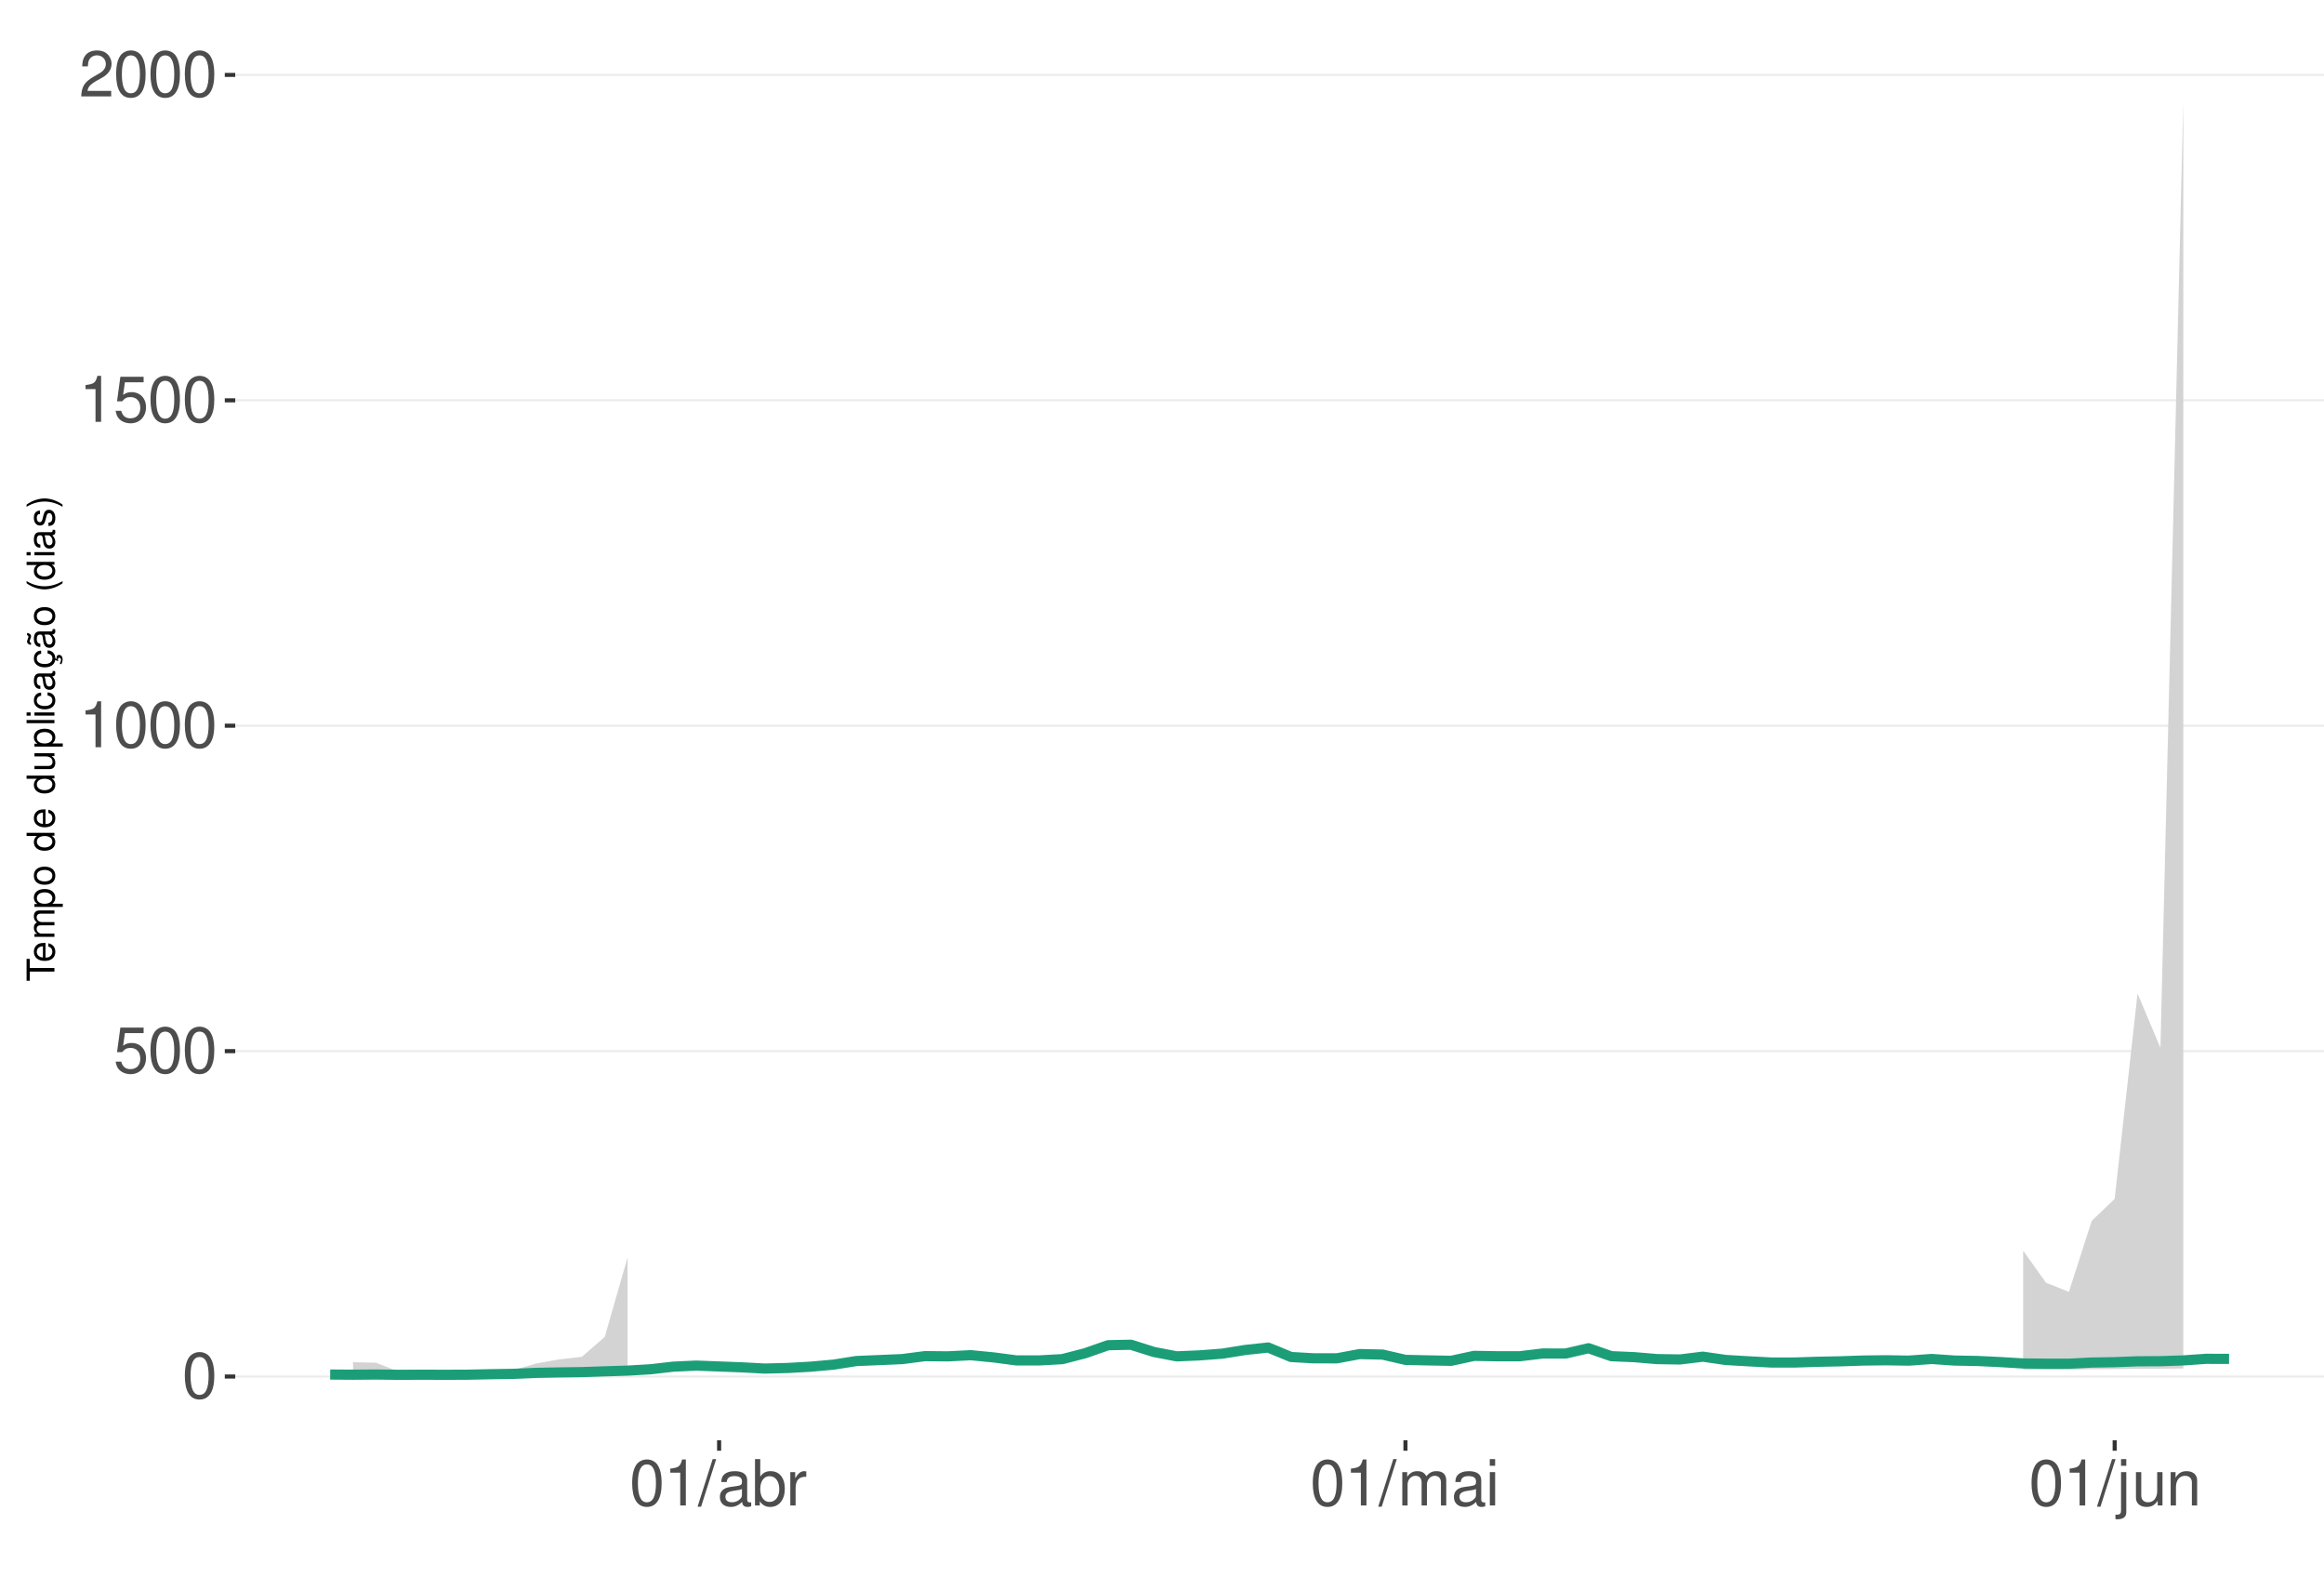
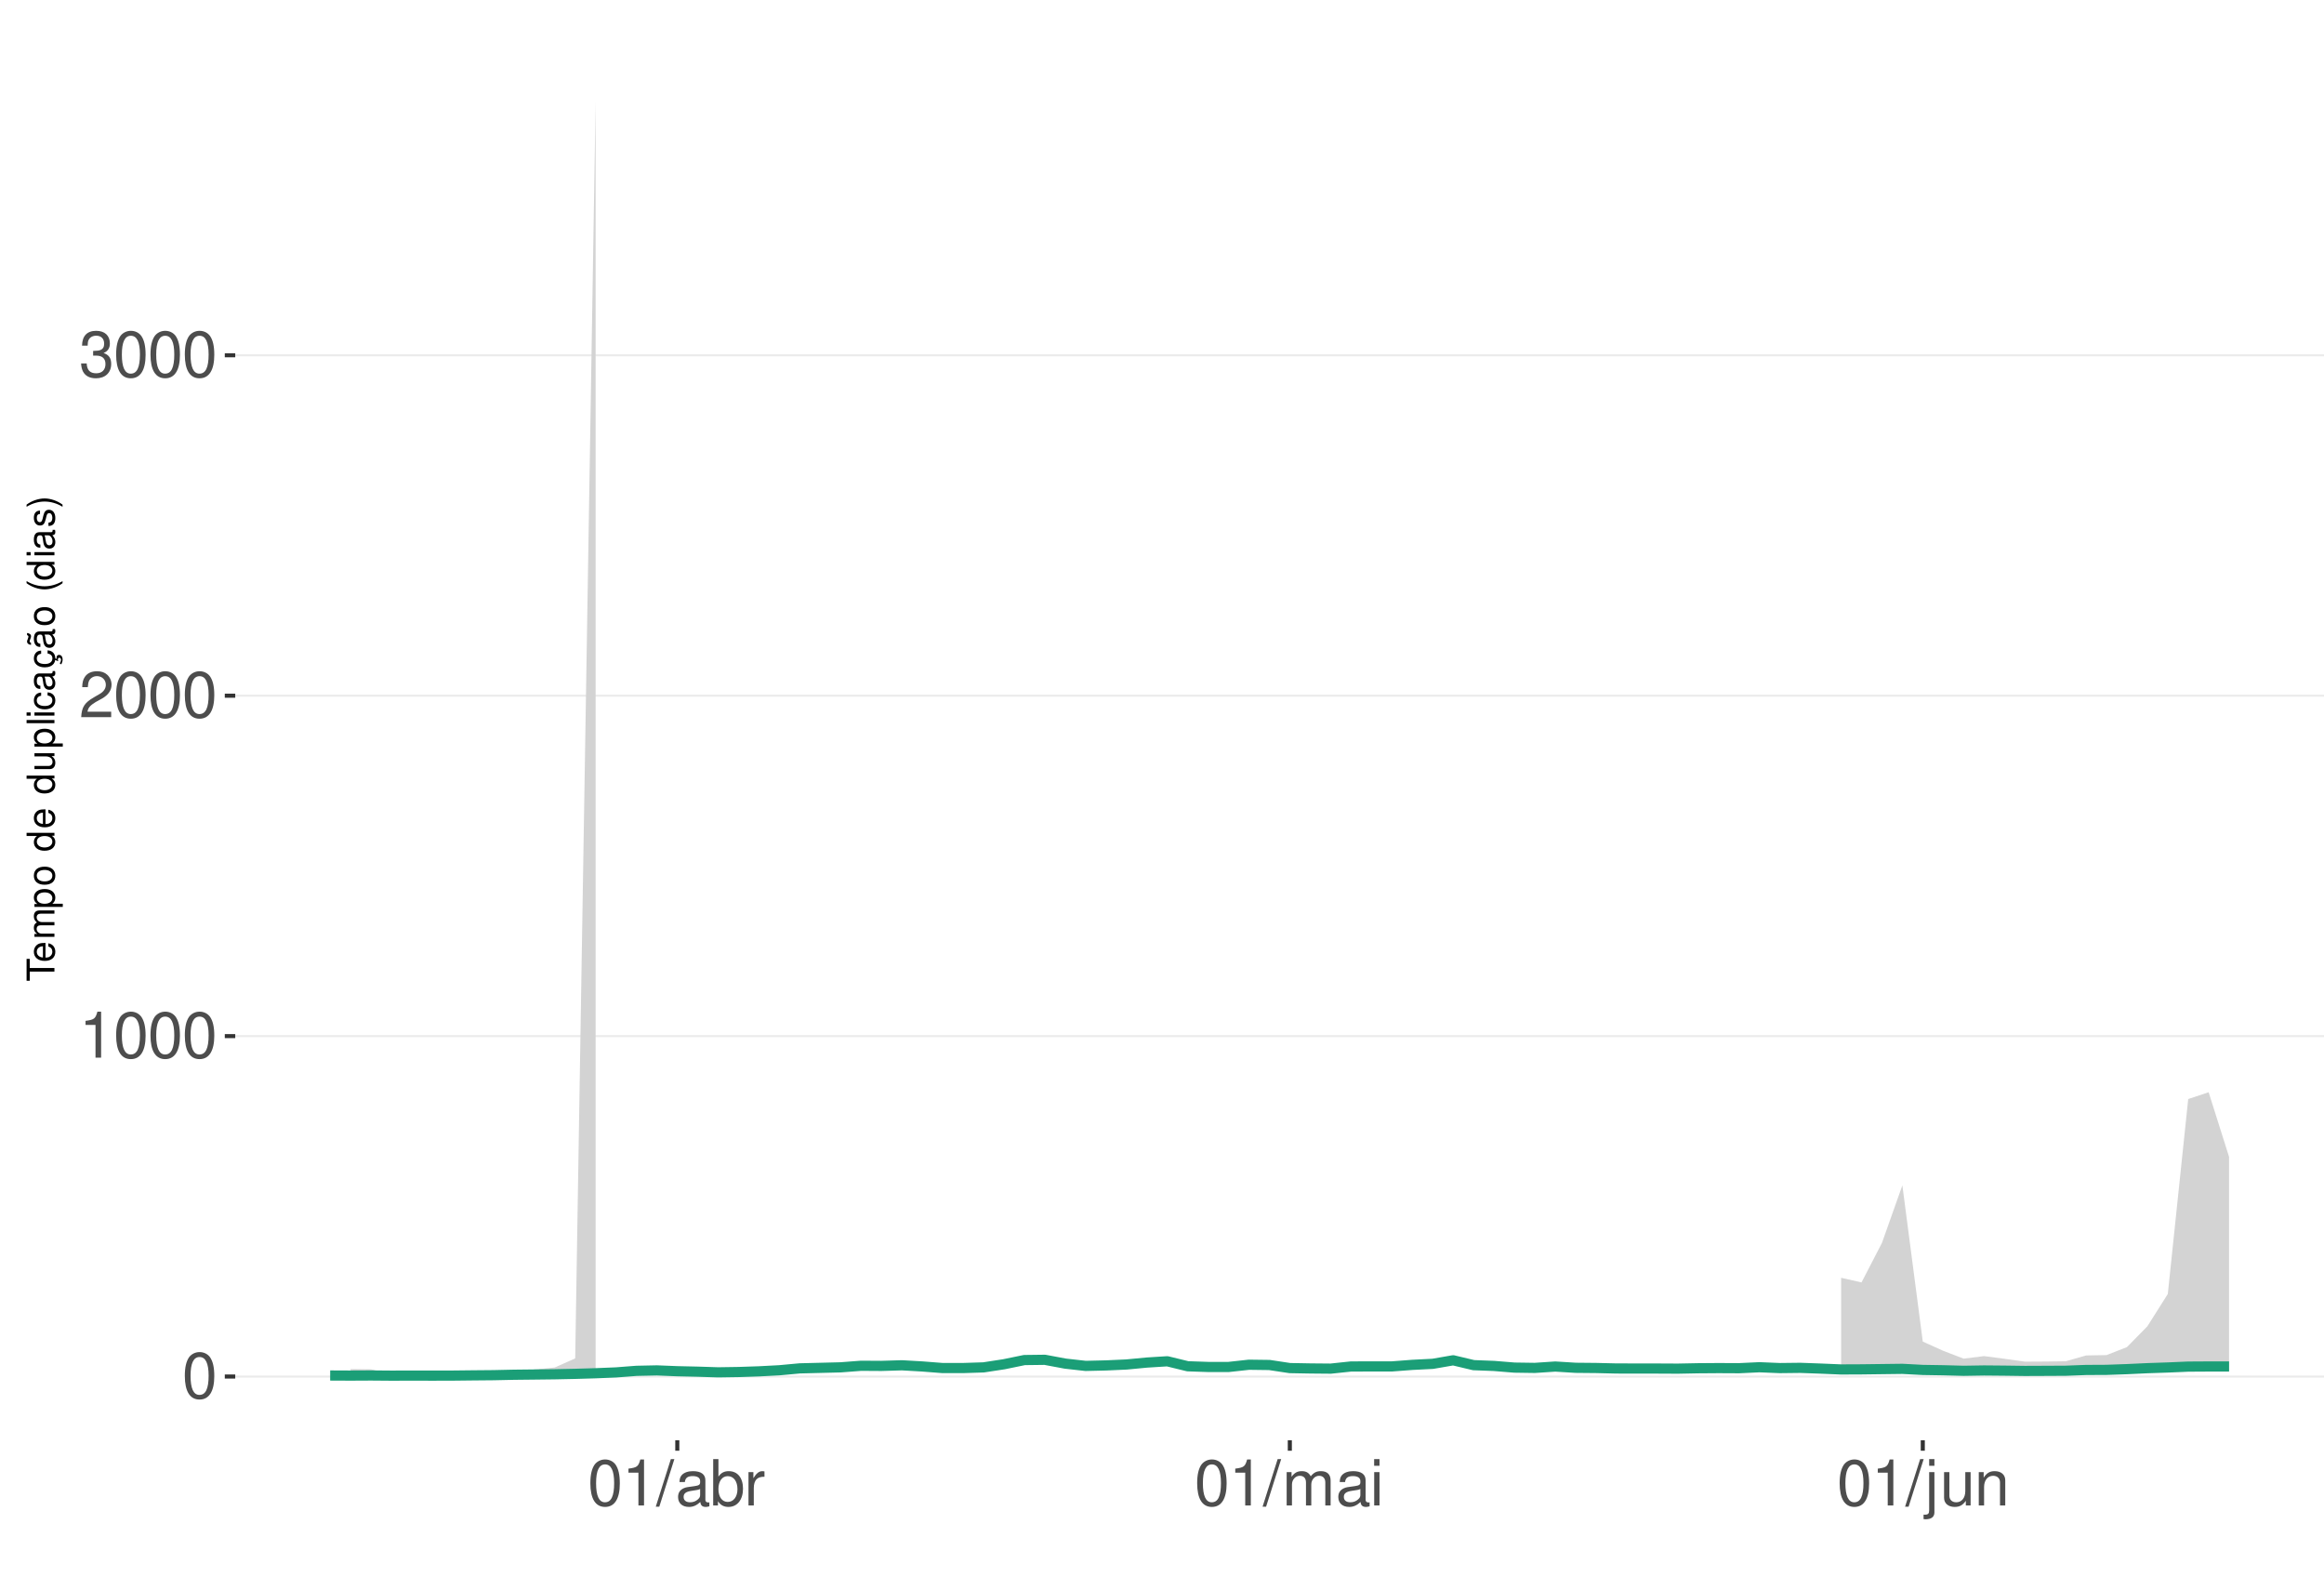
<svg xmlns="http://www.w3.org/2000/svg" xmlns:xlink="http://www.w3.org/1999/xlink" width="609pt" height="413pt" viewBox="0 0 609 413" version="1.1">
  <defs>
    <g>
      <symbol overflow="visible" id="glyph0-0">
        <path style="stroke:none;" d="" />
      </symbol>
      <symbol overflow="visible" id="glyph0-1">
        <path style="stroke:none;" d="M 4.578 -12.047 C 3.484 -12.047 2.484 -11.547 1.859 -10.734 C 1.094 -9.656 0.719 -8.062 0.719 -5.828 C 0.719 -1.766 2.047 0.391 4.578 0.391 C 7.078 0.391 8.438 -1.766 8.438 -5.734 C 8.438 -8.062 8.078 -9.625 7.297 -10.734 C 6.672 -11.562 5.703 -12.047 4.578 -12.047 Z M 4.578 -10.75 C 6.156 -10.75 6.953 -9.125 6.953 -5.859 C 6.953 -2.438 6.172 -0.828 4.547 -0.828 C 3 -0.828 2.219 -2.5 2.219 -5.812 C 2.219 -9.125 3 -10.75 4.578 -10.75 Z M 4.578 -10.75 " />
      </symbol>
      <symbol overflow="visible" id="glyph0-2">
-         <path style="stroke:none;" d="M 7.922 -11.812 L 1.828 -11.812 L 0.953 -5.375 L 2.297 -5.375 C 2.984 -6.203 3.547 -6.484 4.484 -6.484 C 6.062 -6.484 7.047 -5.391 7.047 -3.641 C 7.047 -1.953 6.062 -0.922 4.469 -0.922 C 3.188 -0.922 2.406 -1.562 2.047 -2.891 L 0.578 -2.891 C 0.781 -1.938 0.953 -1.469 1.297 -1.031 C 1.969 -0.141 3.172 0.391 4.5 0.391 C 6.875 0.391 8.547 -1.344 8.547 -3.844 C 8.547 -6.172 7 -7.781 4.734 -7.781 C 3.891 -7.781 3.234 -7.562 2.547 -7.062 L 3.016 -10.359 L 7.922 -10.359 Z M 7.922 -11.812 " />
+         <path style="stroke:none;" d="M 4.312 -8.578 L 4.312 0 L 5.781 0 L 5.781 -12.047 L 4.812 -12.047 C 4.297 -10.188 3.969 -9.938 1.703 -9.641 L 1.703 -8.578 Z M 4.312 -8.578 " />
      </symbol>
      <symbol overflow="visible" id="glyph0-3">
-         <path style="stroke:none;" d="M 4.312 -8.578 L 4.312 0 L 5.781 0 L 5.781 -12.047 L 4.812 -12.047 C 4.297 -10.188 3.969 -9.938 1.703 -9.641 L 1.703 -8.578 Z M 4.312 -8.578 " />
+         <path style="stroke:none;" d="M 8.422 -1.453 L 2.219 -1.453 C 2.359 -2.453 2.891 -3.078 4.344 -3.969 L 6.016 -4.891 C 7.656 -5.812 8.516 -7.047 8.516 -8.531 C 8.516 -9.531 8.109 -10.453 7.406 -11.109 C 6.719 -11.75 5.844 -12.047 4.734 -12.047 C 3.234 -12.047 2.109 -11.516 1.469 -10.484 C 1.047 -9.844 0.859 -9.094 0.828 -7.875 L 2.297 -7.875 C 2.344 -8.688 2.453 -9.172 2.641 -9.578 C 3.031 -10.312 3.797 -10.766 4.688 -10.766 C 6.016 -10.766 7.016 -9.797 7.016 -8.5 C 7.016 -7.531 6.469 -6.703 5.406 -6.094 L 3.875 -5.203 C 1.422 -3.781 0.703 -2.641 0.562 -0.016 L 8.422 -0.016 Z M 8.422 -1.453 " />
      </symbol>
      <symbol overflow="visible" id="glyph0-4">
-         <path style="stroke:none;" d="M 8.422 -1.453 L 2.219 -1.453 C 2.359 -2.453 2.891 -3.078 4.344 -3.969 L 6.016 -4.891 C 7.656 -5.812 8.516 -7.047 8.516 -8.531 C 8.516 -9.531 8.109 -10.453 7.406 -11.109 C 6.719 -11.75 5.844 -12.047 4.734 -12.047 C 3.234 -12.047 2.109 -11.516 1.469 -10.484 C 1.047 -9.844 0.859 -9.094 0.828 -7.875 L 2.297 -7.875 C 2.344 -8.688 2.453 -9.172 2.641 -9.578 C 3.031 -10.312 3.797 -10.766 4.688 -10.766 C 6.016 -10.766 7.016 -9.797 7.016 -8.5 C 7.016 -7.531 6.469 -6.703 5.406 -6.094 L 3.875 -5.203 C 1.422 -3.781 0.703 -2.641 0.562 -0.016 L 8.422 -0.016 Z M 8.422 -1.453 " />
+         <path style="stroke:none;" d="M 3.688 -5.547 L 4.484 -5.547 C 6.078 -5.547 6.922 -4.797 6.922 -3.344 C 6.922 -1.828 6.016 -0.922 4.5 -0.922 C 2.875 -0.922 2.094 -1.734 2 -3.5 L 0.531 -3.5 C 0.594 -2.531 0.766 -1.906 1.047 -1.359 C 1.672 -0.203 2.812 0.391 4.438 0.391 C 6.859 0.391 8.422 -1.078 8.422 -3.359 C 8.422 -4.891 7.844 -5.734 6.422 -6.234 C 7.531 -6.672 8.078 -7.516 8.078 -8.734 C 8.078 -10.797 6.734 -12.047 4.484 -12.047 C 2.094 -12.047 0.828 -10.703 0.781 -8.156 L 2.25 -8.156 C 2.266 -8.891 2.328 -9.312 2.516 -9.672 C 2.844 -10.359 3.578 -10.766 4.5 -10.766 C 5.797 -10.766 6.578 -9.984 6.578 -8.672 C 6.578 -7.828 6.281 -7.312 5.625 -7.031 C 5.234 -6.859 4.703 -6.797 3.688 -6.781 Z M 3.688 -5.547 " />
      </symbol>
      <symbol overflow="visible" id="glyph0-5">
        <path style="stroke:none;" d="M 3.812 -12.141 L -0.141 0.328 L 0.781 0.328 L 4.734 -12.141 Z M 3.812 -12.141 " />
      </symbol>
      <symbol overflow="visible" id="glyph0-6">
        <path style="stroke:none;" d="M 8.906 -0.812 C 8.766 -0.781 8.688 -0.781 8.609 -0.781 C 8.125 -0.781 7.859 -1.031 7.859 -1.469 L 7.859 -6.594 C 7.859 -8.141 6.734 -8.984 4.578 -8.984 C 3.297 -8.984 2.281 -8.609 1.688 -7.969 C 1.281 -7.516 1.109 -7.016 1.078 -6.141 L 2.484 -6.141 C 2.594 -7.219 3.234 -7.688 4.531 -7.688 C 5.797 -7.688 6.484 -7.234 6.484 -6.391 L 6.484 -6.031 C 6.469 -5.438 6.156 -5.219 5.031 -5.062 C 3.062 -4.812 2.766 -4.75 2.234 -4.531 C 1.219 -4.094 0.703 -3.328 0.703 -2.203 C 0.703 -0.609 1.797 0.391 3.562 0.391 C 4.656 0.391 5.547 0 6.531 -0.906 C 6.625 0 7.062 0.391 7.969 0.391 C 8.266 0.391 8.438 0.344 8.906 0.234 Z M 6.484 -2.75 C 6.484 -2.281 6.344 -2 5.922 -1.609 C 5.359 -1.094 4.688 -0.828 3.859 -0.828 C 2.781 -0.828 2.156 -1.344 2.156 -2.234 C 2.156 -3.141 2.75 -3.609 4.25 -3.828 C 5.734 -4.031 6.016 -4.094 6.484 -4.312 Z M 6.484 -2.75 " />
      </symbol>
      <symbol overflow="visible" id="glyph0-7">
        <path style="stroke:none;" d="M 0.906 -12.141 L 0.906 0 L 2.156 0 L 2.156 -1.109 C 2.812 -0.094 3.703 0.391 4.906 0.391 C 7.219 0.391 8.719 -1.5 8.719 -4.391 C 8.719 -7.234 7.297 -8.984 4.984 -8.984 C 3.781 -8.984 2.938 -8.531 2.281 -7.547 L 2.281 -12.141 Z M 4.719 -7.672 C 6.266 -7.672 7.266 -6.328 7.266 -4.25 C 7.266 -2.266 6.234 -0.922 4.719 -0.922 C 3.234 -0.922 2.281 -2.25 2.281 -4.297 C 2.281 -6.344 3.234 -7.672 4.719 -7.672 Z M 4.719 -7.672 " />
      </symbol>
      <symbol overflow="visible" id="glyph0-8">
        <path style="stroke:none;" d="M 1.156 -8.734 L 1.156 0 L 2.547 0 L 2.547 -4.531 C 2.562 -6.625 3.438 -7.562 5.344 -7.516 L 5.344 -8.922 C 5.109 -8.969 4.984 -8.984 4.812 -8.984 C 3.922 -8.984 3.234 -8.438 2.438 -7.141 L 2.438 -8.734 Z M 1.156 -8.734 " />
      </symbol>
      <symbol overflow="visible" id="glyph0-9">
        <path style="stroke:none;" d="M 1.172 -8.734 L 1.172 0 L 2.562 0 L 2.562 -5.484 C 2.562 -6.75 3.484 -7.766 4.609 -7.766 C 5.641 -7.766 6.234 -7.125 6.234 -6.016 L 6.234 0 L 7.625 0 L 7.625 -5.484 C 7.625 -6.75 8.547 -7.766 9.672 -7.766 C 10.688 -7.766 11.297 -7.109 11.297 -6.016 L 11.297 0 L 12.688 0 L 12.688 -6.547 C 12.688 -8.109 11.797 -8.984 10.156 -8.984 C 9 -8.984 8.297 -8.625 7.484 -7.641 C 6.969 -8.578 6.266 -8.984 5.125 -8.984 C 3.969 -8.984 3.188 -8.547 2.453 -7.5 L 2.453 -8.734 Z M 1.172 -8.734 " />
      </symbol>
      <symbol overflow="visible" id="glyph0-10">
        <path style="stroke:none;" d="M 2.5 -8.734 L 1.109 -8.734 L 1.109 0 L 2.5 0 Z M 2.5 -12.141 L 1.094 -12.141 L 1.094 -10.391 L 2.5 -10.391 Z M 2.5 -12.141 " />
      </symbol>
      <symbol overflow="visible" id="glyph0-11">
        <path style="stroke:none;" d="M 1.172 -8.734 L 1.172 1.266 C 1.172 2.125 0.906 2.422 0.031 2.422 C -0.062 2.422 -0.109 2.422 -0.297 2.406 L -0.297 3.578 C -0.141 3.609 -0.047 3.625 0.172 3.625 C 1.734 3.625 2.547 3.016 2.547 1.812 L 2.547 -8.734 Z M 2.547 -12.141 L 1.172 -12.141 L 1.172 -10.391 L 2.547 -10.391 Z M 2.547 -12.141 " />
      </symbol>
      <symbol overflow="visible" id="glyph0-12">
        <path style="stroke:none;" d="M 8.031 0 L 8.031 -8.734 L 6.641 -8.734 L 6.641 -3.781 C 6.641 -2 5.719 -0.828 4.266 -0.828 C 3.172 -0.828 2.469 -1.5 2.469 -2.547 L 2.469 -8.734 L 1.078 -8.734 L 1.078 -2 C 1.078 -0.547 2.172 0.391 3.859 0.391 C 5.141 0.391 5.969 -0.062 6.781 -1.219 L 6.781 0 Z M 8.031 0 " />
      </symbol>
      <symbol overflow="visible" id="glyph0-13">
        <path style="stroke:none;" d="M 1.172 -8.734 L 1.172 0 L 2.562 0 L 2.562 -4.812 C 2.562 -6.594 3.5 -7.766 4.938 -7.766 C 6.031 -7.766 6.734 -7.094 6.734 -6.047 L 6.734 0 L 8.109 0 L 8.109 -6.594 C 8.109 -8.047 7.031 -8.984 5.344 -8.984 C 4.047 -8.984 3.219 -8.484 2.453 -7.266 L 2.453 -8.734 Z M 1.172 -8.734 " />
      </symbol>
      <symbol overflow="visible" id="glyph1-0">
        <path style="stroke:none;" d="" />
      </symbol>
      <symbol overflow="visible" id="glyph1-1">
        <path style="stroke:none;" d="M -6.469 -3.547 L -6.469 -5.938 L -7.297 -5.938 L -7.297 -0.203 L -6.469 -0.203 L -6.469 -2.609 L 0 -2.609 L 0 -3.547 Z M -6.469 -3.547 " />
      </symbol>
      <symbol overflow="visible" id="glyph1-2">
        <path style="stroke:none;" d="M -2.344 -5.125 C -3.141 -5.125 -3.625 -5.062 -4.016 -4.922 C -4.875 -4.578 -5.391 -3.781 -5.391 -2.797 C -5.391 -1.344 -4.281 -0.406 -2.547 -0.406 C -0.812 -0.406 0.234 -1.297 0.234 -2.781 C 0.234 -3.984 -0.453 -4.812 -1.594 -5.016 L -1.594 -4.188 C -0.906 -3.953 -0.547 -3.484 -0.547 -2.812 C -0.547 -2.281 -0.781 -1.828 -1.219 -1.547 C -1.516 -1.344 -1.812 -1.281 -2.344 -1.266 Z M -3.016 -1.297 C -3.984 -1.359 -4.625 -1.953 -4.625 -2.797 C -4.625 -3.641 -3.953 -4.234 -3.016 -4.234 Z M -3.016 -1.297 " />
      </symbol>
      <symbol overflow="visible" id="glyph1-3">
        <path style="stroke:none;" d="M -5.234 -0.703 L 0 -0.703 L 0 -1.547 L -3.297 -1.547 C -4.047 -1.547 -4.656 -2.094 -4.656 -2.766 C -4.656 -3.391 -4.281 -3.734 -3.609 -3.734 L 0 -3.734 L 0 -4.578 L -3.297 -4.578 C -4.047 -4.578 -4.656 -5.125 -4.656 -5.812 C -4.656 -6.422 -4.266 -6.781 -3.609 -6.781 L 0 -6.781 L 0 -7.625 L -3.938 -7.625 C -4.875 -7.625 -5.391 -7.078 -5.391 -6.094 C -5.391 -5.406 -5.188 -4.984 -4.594 -4.484 C -5.156 -4.188 -5.391 -3.766 -5.391 -3.078 C -5.391 -2.375 -5.125 -1.906 -4.5 -1.469 L -5.234 -1.469 Z M -5.234 -0.703 " />
      </symbol>
      <symbol overflow="visible" id="glyph1-4">
        <path style="stroke:none;" d="M 2.188 -0.547 L 2.188 -1.375 L -0.547 -1.375 C -0.016 -1.812 0.234 -2.312 0.234 -2.984 C 0.234 -4.344 -0.859 -5.234 -2.531 -5.234 C -4.297 -5.234 -5.391 -4.375 -5.391 -2.984 C -5.391 -2.266 -5.062 -1.703 -4.453 -1.312 L -5.234 -1.312 L -5.234 -0.547 Z M -4.609 -2.844 C -4.609 -3.766 -3.797 -4.359 -2.547 -4.359 C -1.359 -4.359 -0.547 -3.75 -0.547 -2.844 C -0.547 -1.953 -1.344 -1.375 -2.578 -1.375 C -3.812 -1.375 -4.609 -1.953 -4.609 -2.844 Z M -4.609 -2.844 " />
      </symbol>
      <symbol overflow="visible" id="glyph1-5">
        <path style="stroke:none;" d="M -5.391 -2.719 C -5.391 -1.234 -4.344 -0.359 -2.578 -0.359 C -0.812 -0.359 0.234 -1.234 0.234 -2.734 C 0.234 -4.203 -0.812 -5.094 -2.547 -5.094 C -4.359 -5.094 -5.391 -4.234 -5.391 -2.719 Z M -4.625 -2.734 C -4.625 -3.672 -3.844 -4.234 -2.547 -4.234 C -1.312 -4.234 -0.547 -3.656 -0.547 -2.734 C -0.547 -1.797 -1.312 -1.234 -2.578 -1.234 C -3.844 -1.234 -4.625 -1.797 -4.625 -2.734 Z M -4.625 -2.734 " />
      </symbol>
      <symbol overflow="visible" id="glyph1-6">
        <path style="stroke:none;" d="" />
      </symbol>
      <symbol overflow="visible" id="glyph1-7">
        <path style="stroke:none;" d="M -7.297 -4.953 L -7.297 -4.125 L -4.578 -4.125 C -5.109 -3.766 -5.391 -3.203 -5.391 -2.516 C -5.391 -1.156 -4.297 -0.266 -2.625 -0.266 C -0.859 -0.266 0.234 -1.125 0.234 -2.547 C 0.234 -3.266 -0.047 -3.766 -0.688 -4.203 L 0 -4.203 L 0 -4.953 Z M -4.609 -2.656 C -4.609 -3.547 -3.812 -4.125 -2.562 -4.125 C -1.344 -4.125 -0.547 -3.547 -0.547 -2.656 C -0.547 -1.734 -1.359 -1.125 -2.578 -1.125 C -3.797 -1.125 -4.609 -1.734 -4.609 -2.656 Z M -4.609 -2.656 " />
      </symbol>
      <symbol overflow="visible" id="glyph1-8">
        <path style="stroke:none;" d="M 0 -4.812 L -5.234 -4.812 L -5.234 -3.984 L -2.266 -3.984 C -1.203 -3.984 -0.5 -3.438 -0.5 -2.562 C -0.5 -1.906 -0.906 -1.484 -1.531 -1.484 L -5.234 -1.484 L -5.234 -0.656 L -1.203 -0.656 C -0.328 -0.656 0.234 -1.297 0.234 -2.312 C 0.234 -3.094 -0.047 -3.578 -0.734 -4.062 L 0 -4.062 Z M 0 -4.812 " />
      </symbol>
      <symbol overflow="visible" id="glyph1-9">
        <path style="stroke:none;" d="M -7.297 -1.516 L -7.297 -0.688 L 0 -0.688 L 0 -1.516 Z M -7.297 -1.516 " />
      </symbol>
      <symbol overflow="visible" id="glyph1-10">
        <path style="stroke:none;" d="M -5.234 -1.5 L -5.234 -0.672 L 0 -0.672 L 0 -1.5 Z M -7.297 -1.5 L -7.297 -0.656 L -6.234 -0.656 L -6.234 -1.5 Z M -7.297 -1.5 " />
      </symbol>
      <symbol overflow="visible" id="glyph1-11">
        <path style="stroke:none;" d="M -3.484 -4.703 C -3.984 -4.672 -4.312 -4.562 -4.609 -4.359 C -5.094 -4 -5.391 -3.375 -5.391 -2.641 C -5.391 -1.219 -4.266 -0.312 -2.531 -0.312 C -0.844 -0.312 0.234 -1.203 0.234 -2.625 C 0.234 -3.875 -0.516 -4.672 -1.797 -4.766 L -1.797 -3.938 C -0.953 -3.797 -0.547 -3.359 -0.547 -2.656 C -0.547 -1.734 -1.297 -1.188 -2.531 -1.188 C -3.844 -1.188 -4.625 -1.719 -4.625 -2.625 C -4.625 -3.328 -4.203 -3.766 -3.484 -3.875 Z M -3.484 -4.703 " />
      </symbol>
      <symbol overflow="visible" id="glyph1-12">
        <path style="stroke:none;" d="M -0.484 -5.344 C -0.469 -5.266 -0.469 -5.219 -0.469 -5.172 C -0.469 -4.875 -0.625 -4.719 -0.875 -4.719 L -3.953 -4.719 C -4.891 -4.719 -5.391 -4.047 -5.391 -2.75 C -5.391 -1.984 -5.172 -1.375 -4.781 -1.016 C -4.516 -0.766 -4.203 -0.672 -3.688 -0.656 L -3.688 -1.484 C -4.328 -1.562 -4.625 -1.938 -4.625 -2.719 C -4.625 -3.484 -4.344 -3.891 -3.844 -3.891 L -3.625 -3.891 C -3.266 -3.875 -3.125 -3.703 -3.047 -3.016 C -2.891 -1.844 -2.844 -1.656 -2.719 -1.344 C -2.453 -0.734 -2 -0.422 -1.312 -0.422 C -0.375 -0.422 0.234 -1.078 0.234 -2.141 C 0.234 -2.797 0 -3.328 -0.547 -3.922 C 0 -3.984 0.234 -4.234 0.234 -4.781 C 0.234 -4.953 0.203 -5.062 0.141 -5.344 Z M -1.656 -3.891 C -1.375 -3.891 -1.203 -3.812 -0.969 -3.562 C -0.656 -3.219 -0.5 -2.812 -0.5 -2.312 C -0.5 -1.672 -0.812 -1.297 -1.344 -1.297 C -1.891 -1.297 -2.172 -1.656 -2.297 -2.547 C -2.422 -3.438 -2.453 -3.609 -2.594 -3.891 Z M -1.656 -3.891 " />
      </symbol>
      <symbol overflow="visible" id="glyph1-13">
        <path style="stroke:none;" d="M 0.234 -2.641 C 0.234 -3.875 -0.547 -4.703 -1.797 -4.766 L -1.797 -3.938 C -0.953 -3.797 -0.531 -3.359 -0.531 -2.656 C -0.531 -1.734 -1.281 -1.188 -2.516 -1.188 C -3.844 -1.188 -4.625 -1.719 -4.625 -2.625 C -4.625 -3.328 -4.203 -3.766 -3.484 -3.875 L -3.484 -4.703 C -3.984 -4.672 -4.312 -4.562 -4.609 -4.359 C -5.094 -4 -5.391 -3.375 -5.391 -2.641 C -5.391 -1.219 -4.266 -0.312 -2.531 -0.312 C -1.469 -0.312 -0.625 -0.672 -0.156 -1.312 C 0.047 -1.594 0.125 -1.812 0.203 -2.25 L 0.922 -1.938 L 0.984 -2.062 C 0.938 -2.188 0.906 -2.25 0.906 -2.375 C 0.906 -2.656 1.047 -2.828 1.281 -2.828 C 1.547 -2.828 1.734 -2.594 1.734 -2.297 C 1.734 -2.031 1.672 -1.844 1.438 -1.406 L 1.406 -1.312 L 1.812 -1.094 C 2.078 -1.75 2.141 -1.953 2.141 -2.344 C 2.141 -3.109 1.781 -3.578 1.203 -3.578 C 0.781 -3.578 0.547 -3.297 0.547 -2.797 C 0.547 -2.703 0.547 -2.641 0.562 -2.516 Z M 0.234 -2.641 " />
      </symbol>
      <symbol overflow="visible" id="glyph1-14">
        <path style="stroke:none;" d="M -0.484 -5.344 C -0.469 -5.266 -0.469 -5.219 -0.469 -5.172 C -0.469 -4.875 -0.625 -4.719 -0.875 -4.719 L -3.953 -4.719 C -4.891 -4.719 -5.391 -4.047 -5.391 -2.75 C -5.391 -1.984 -5.172 -1.375 -4.781 -1.016 C -4.516 -0.766 -4.203 -0.672 -3.688 -0.656 L -3.688 -1.484 C -4.328 -1.562 -4.625 -1.938 -4.625 -2.719 C -4.625 -3.484 -4.344 -3.891 -3.844 -3.891 L -3.625 -3.891 C -3.266 -3.875 -3.125 -3.703 -3.047 -3.016 C -2.891 -1.844 -2.844 -1.656 -2.719 -1.344 C -2.453 -0.734 -2 -0.422 -1.312 -0.422 C -0.375 -0.422 0.234 -1.078 0.234 -2.141 C 0.234 -2.797 0 -3.328 -0.547 -3.922 C 0 -3.984 0.234 -4.234 0.234 -4.781 C 0.234 -4.953 0.203 -5.062 0.141 -5.344 Z M -1.656 -3.891 C -1.375 -3.891 -1.203 -3.812 -0.969 -3.562 C -0.656 -3.219 -0.5 -2.812 -0.5 -2.312 C -0.5 -1.672 -0.812 -1.297 -1.344 -1.297 C -1.891 -1.297 -2.172 -1.656 -2.297 -2.547 C -2.422 -3.438 -2.453 -3.609 -2.594 -3.891 Z M -7.172 -3.75 C -6.922 -3.672 -6.812 -3.547 -6.812 -3.375 C -6.812 -3.25 -6.875 -2.984 -6.984 -2.734 C -7.156 -2.312 -7.172 -2.25 -7.172 -2.047 C -7.172 -1.594 -6.797 -1.297 -6.141 -1.188 L -6.141 -1.766 C -6.375 -1.812 -6.5 -1.938 -6.5 -2.094 C -6.5 -2.203 -6.469 -2.344 -6.375 -2.578 C -6.156 -3.156 -6.125 -3.234 -6.125 -3.438 C -6.125 -3.922 -6.484 -4.219 -7.172 -4.312 Z M -7.172 -3.75 " />
      </symbol>
      <symbol overflow="visible" id="glyph1-15">
        <path style="stroke:none;" d="M -7.297 -2.359 C -5.984 -1.359 -4.156 -0.734 -2.594 -0.734 C -1.016 -0.734 0.812 -1.359 2.125 -2.359 L 2.125 -2.906 C 0.688 -2.031 -0.984 -1.547 -2.594 -1.547 C -4.188 -1.547 -5.875 -2.031 -7.297 -2.906 Z M -7.297 -2.359 " />
      </symbol>
      <symbol overflow="visible" id="glyph1-16">
        <path style="stroke:none;" d="M -3.781 -4.375 C -4.812 -4.375 -5.391 -3.688 -5.391 -2.484 C -5.391 -1.266 -4.766 -0.469 -3.797 -0.469 C -2.969 -0.469 -2.578 -0.891 -2.281 -2.125 L -2.094 -2.906 C -1.953 -3.484 -1.734 -3.719 -1.375 -3.719 C -0.875 -3.719 -0.547 -3.234 -0.547 -2.5 C -0.547 -2.047 -0.672 -1.672 -0.891 -1.453 C -1.047 -1.328 -1.188 -1.266 -1.562 -1.219 L -1.562 -0.344 C -0.344 -0.375 0.234 -1.062 0.234 -2.438 C 0.234 -3.75 -0.422 -4.594 -1.438 -4.594 C -2.203 -4.594 -2.641 -4.156 -2.891 -3.109 L -3.078 -2.312 C -3.234 -1.625 -3.453 -1.344 -3.828 -1.344 C -4.312 -1.344 -4.625 -1.766 -4.625 -2.453 C -4.625 -3.125 -4.328 -3.484 -3.781 -3.5 Z M -3.781 -4.375 " />
      </symbol>
      <symbol overflow="visible" id="glyph1-17">
        <path style="stroke:none;" d="M 2.125 -0.938 C 0.812 -1.938 -1.016 -2.562 -2.578 -2.562 C -4.156 -2.562 -5.984 -1.938 -7.297 -0.938 L -7.297 -0.375 C -5.859 -1.266 -4.188 -1.75 -2.578 -1.75 C -0.984 -1.75 0.703 -1.266 2.125 -0.375 Z M 2.125 -0.938 " />
      </symbol>
    </g>
    <clipPath id="clip1">
      <path d="M 61.645 9.961 L 609 9.961 L 609 377.328 L 61.645 377.328 Z M 61.645 9.961 " />
    </clipPath>
    <clipPath id="clip2">
      <path d="M 61.645 360 L 609 360 L 609 361 L 61.645 361 Z M 61.645 360 " />
    </clipPath>
    <clipPath id="clip3">
-       <path d="M 61.645 275 L 609 275 L 609 276 L 61.645 276 Z M 61.645 275 " />
+       <path d="M 61.645 271 L 609 271 L 609 272 L 61.645 272 Z M 61.645 271 " />
    </clipPath>
    <clipPath id="clip4">
-       <path d="M 61.645 189 L 609 189 L 609 191 L 61.645 191 Z M 61.645 189 " />
+       <path d="M 61.645 181 L 609 181 L 609 183 L 61.645 183 Z M 61.645 181 " />
    </clipPath>
    <clipPath id="clip5">
-       <path d="M 61.645 104 L 609 104 L 609 106 L 61.645 106 Z M 61.645 104 " />
-     </clipPath>
-     <clipPath id="clip6">
-       <path d="M 61.645 19 L 609 19 L 609 20 L 61.645 20 Z M 61.645 19 " />
+       <path d="M 61.645 92 L 609 92 L 609 94 L 61.645 94 Z M 61.645 92 " />
    </clipPath>
  </defs>
  <g id="surface94">
    <rect x="0" y="0" width="609" height="413" style="fill:rgb(100%,100%,100%);fill-opacity:1;stroke:none;" />
    <rect x="0" y="0" width="609" height="413" style="fill:rgb(100%,100%,100%);fill-opacity:1;stroke:none;" />
    <path style="fill:none;stroke-width:1.067;stroke-linecap:round;stroke-linejoin:round;stroke:rgb(100%,100%,100%);stroke-opacity:1;stroke-miterlimit:10;" d="M 0 413 L 609 413 L 609 0 L 0 0 Z M 0 413 " />
    <g clip-path="url(#clip1)" clip-rule="nonzero">
      <path style=" stroke:none;fill-rule:nonzero;fill:rgb(100%,100%,100%);fill-opacity:1;" d="M 61.645 377.328 L 609 377.328 L 609 9.961 L 61.645 9.961 Z M 61.645 377.328 " />
    </g>
    <g clip-path="url(#clip2)" clip-rule="nonzero">
      <path style="fill:none;stroke-width:0.533;stroke-linecap:butt;stroke-linejoin:round;stroke:rgb(92.157%,92.157%,92.157%);stroke-opacity:1;stroke-miterlimit:10;" d="M 61.645 360.629 L 609 360.629 " />
    </g>
    <g clip-path="url(#clip3)" clip-rule="nonzero">
-       <path style="fill:none;stroke-width:0.533;stroke-linecap:butt;stroke-linejoin:round;stroke:rgb(92.157%,92.157%,92.157%);stroke-opacity:1;stroke-miterlimit:10;" d="M 61.645 275.379 L 609 275.379 " />
+       <path style="fill:none;stroke-width:0.533;stroke-linecap:butt;stroke-linejoin:round;stroke:rgb(92.157%,92.157%,92.157%);stroke-opacity:1;stroke-miterlimit:10;" d="M 61.645 271.445 L 609 271.445 " />
    </g>
    <g clip-path="url(#clip4)" clip-rule="nonzero">
-       <path style="fill:none;stroke-width:0.533;stroke-linecap:butt;stroke-linejoin:round;stroke:rgb(92.157%,92.157%,92.157%);stroke-opacity:1;stroke-miterlimit:10;" d="M 61.645 190.125 L 609 190.125 " />
+       <path style="fill:none;stroke-width:0.533;stroke-linecap:butt;stroke-linejoin:round;stroke:rgb(92.157%,92.157%,92.157%);stroke-opacity:1;stroke-miterlimit:10;" d="M 61.645 182.262 L 609 182.262 " />
    </g>
    <g clip-path="url(#clip5)" clip-rule="nonzero">
-       <path style="fill:none;stroke-width:0.533;stroke-linecap:butt;stroke-linejoin:round;stroke:rgb(92.157%,92.157%,92.157%);stroke-opacity:1;stroke-miterlimit:10;" d="M 61.645 104.875 L 609 104.875 " />
-     </g>
-     <g clip-path="url(#clip6)" clip-rule="nonzero">
-       <path style="fill:none;stroke-width:0.533;stroke-linecap:butt;stroke-linejoin:round;stroke:rgb(92.157%,92.157%,92.157%);stroke-opacity:1;stroke-miterlimit:10;" d="M 61.645 19.625 L 609 19.625 " />
-     </g>
-     <path style=" stroke:none;fill-rule:nonzero;fill:rgb(82.745%,82.745%,82.745%);fill-opacity:1;" d="M 92.52 356.871 L 98.516 357.012 L 104.512 359.344 L 110.504 359.391 L 116.5 359.691 L 122.496 359.715 L 128.492 359.301 L 134.484 358.977 L 140.48 357.215 L 146.477 356.137 L 152.473 355.457 L 158.465 350.262 L 164.461 329.395 L 164.461 359.836 L 158.465 359.902 L 152.473 359.977 L 146.477 360.02 L 140.48 360.074 L 134.484 360.184 L 128.492 360.238 L 122.496 360.309 L 116.5 360.328 L 110.504 360.336 L 104.512 360.359 L 98.516 360.348 L 92.52 360.379 Z M 92.52 356.871 " />
-     <path style=" stroke:none;fill-rule:nonzero;fill:rgb(82.745%,82.745%,82.745%);fill-opacity:1;" d="M 530.164 327.656 L 536.16 336.059 L 542.156 338.434 L 548.148 319.816 L 554.145 314.078 L 560.141 260.285 L 566.137 274.512 L 572.129 26.66 L 572.129 358.504 L 566.137 358.57 L 560.141 358.59 L 554.145 358.668 L 548.148 358.711 L 542.156 358.812 L 536.16 358.824 L 530.164 358.82 Z M 530.164 327.656 " />
-     <path style="fill:none;stroke-width:2.667;stroke-linecap:butt;stroke-linejoin:round;stroke:rgb(10.588%,61.961%,46.667%);stroke-opacity:1;stroke-miterlimit:10;" d="M 86.523 360.105 L 92.52 360.148 L 98.516 360.102 L 104.512 360.176 L 110.504 360.148 L 116.5 360.172 L 122.496 360.148 L 128.492 360.02 L 134.484 359.922 L 140.48 359.668 L 146.477 359.551 L 152.473 359.469 L 158.465 359.266 L 164.461 359.078 L 170.457 358.727 L 176.453 358.039 L 182.445 357.762 L 188.441 357.992 L 194.438 358.219 L 200.434 358.539 L 206.426 358.387 L 212.422 358.047 L 218.418 357.512 L 224.414 356.566 L 236.402 356.059 L 242.398 355.281 L 248.395 355.34 L 254.387 355.035 L 260.383 355.617 L 266.379 356.406 L 272.375 356.402 L 278.367 356.07 L 284.363 354.52 L 290.359 352.422 L 296.355 352.293 L 302.348 354.191 L 308.344 355.34 L 314.34 355.086 L 320.336 354.629 L 326.328 353.664 L 332.324 353.023 L 338.32 355.512 L 344.316 355.855 L 350.309 355.859 L 356.305 354.742 L 362.301 354.875 L 368.297 356.262 L 374.289 356.398 L 380.285 356.504 L 386.281 355.211 L 392.277 355.312 L 398.27 355.312 L 404.266 354.59 L 410.262 354.605 L 416.258 353.211 L 422.25 355.293 L 428.246 355.551 L 434.242 356.059 L 440.238 356.156 L 446.23 355.422 L 452.227 356.289 L 458.223 356.641 L 464.219 356.957 L 470.211 356.957 L 476.207 356.762 L 482.203 356.641 L 488.199 356.438 L 494.191 356.363 L 500.188 356.461 L 506.184 356.027 L 512.18 356.441 L 518.176 356.551 L 524.168 356.84 L 530.164 357.199 L 536.16 357.262 L 542.156 357.266 L 548.148 356.961 L 554.145 356.863 L 560.141 356.633 L 566.137 356.605 L 572.129 356.402 L 578.125 355.984 L 584.121 356.004 " />
+       <path style="fill:none;stroke-width:0.533;stroke-linecap:butt;stroke-linejoin:round;stroke:rgb(92.157%,92.157%,92.157%);stroke-opacity:1;stroke-miterlimit:10;" d="M 61.645 93.078 L 609 93.078 " />
+     </g>
+     <path style=" stroke:none;fill-rule:nonzero;fill:rgb(82.745%,82.745%,82.745%);fill-opacity:1;" d="M 91.875 358.664 L 97.227 358.738 L 102.578 359.957 L 107.926 359.98 L 113.277 360.137 L 118.629 360.152 L 123.977 359.973 L 129.328 359.832 L 134.68 359.203 L 140.031 358.793 L 145.379 358.254 L 150.73 355.875 L 156.082 26.66 L 156.082 360.199 L 150.73 360.25 L 145.379 360.293 L 140.031 360.32 L 134.68 360.348 L 129.328 360.402 L 123.977 360.426 L 118.629 360.461 L 113.277 360.473 L 107.926 360.477 L 102.578 360.488 L 97.227 360.484 L 91.875 360.5 Z M 91.875 358.664 " />
+     <path style=" stroke:none;fill-rule:nonzero;fill:rgb(82.745%,82.745%,82.745%);fill-opacity:1;" d="M 482.461 334.762 L 487.812 335.965 L 493.16 325.621 L 498.512 310.539 L 503.863 351.473 L 509.215 353.887 L 514.562 355.941 L 519.914 355.277 L 525.266 355.977 L 530.617 356.73 L 535.965 356.699 L 541.316 356.625 L 546.668 355.105 L 552.016 355.008 L 557.367 352.914 L 562.719 347.461 L 568.07 338.996 L 573.418 287.926 L 578.77 286.145 L 584.121 303.074 L 584.121 359.281 L 578.77 359.289 L 573.418 359.305 L 568.07 359.375 L 562.719 359.438 L 557.367 359.523 L 552.016 359.594 L 546.668 359.609 L 541.316 359.691 L 535.965 359.711 L 530.617 359.727 L 525.266 359.703 L 519.914 359.699 L 514.562 359.734 L 509.215 359.695 L 503.863 359.672 L 498.512 359.602 L 493.16 359.629 L 487.812 359.652 L 482.461 359.668 Z M 482.461 334.762 " />
+     <path style="fill:none;stroke-width:2.667;stroke-linecap:butt;stroke-linejoin:round;stroke:rgb(10.588%,61.961%,46.667%);stroke-opacity:1;stroke-miterlimit:10;" d="M 86.523 360.355 L 91.875 360.379 L 97.227 360.352 L 102.578 360.395 L 107.926 360.379 L 113.277 360.391 L 118.629 360.379 L 123.977 360.32 L 129.328 360.273 L 134.68 360.156 L 140.031 360.098 L 145.379 360.035 L 150.73 359.922 L 156.082 359.766 L 161.434 359.547 L 166.781 359.133 L 172.133 359.02 L 177.484 359.234 L 182.832 359.355 L 188.184 359.527 L 193.535 359.445 L 198.887 359.266 L 204.234 358.984 L 209.586 358.488 L 220.285 358.219 L 225.637 357.809 L 230.988 357.844 L 236.34 357.68 L 241.688 357.988 L 247.039 358.406 L 252.391 358.402 L 257.742 358.23 L 263.09 357.41 L 268.441 356.309 L 273.793 356.242 L 279.141 357.242 L 284.492 357.844 L 289.844 357.715 L 295.195 357.473 L 300.543 356.965 L 305.895 356.629 L 311.246 357.938 L 316.598 358.121 L 321.945 358.121 L 327.297 357.535 L 332.648 357.605 L 337.996 358.414 L 343.348 358.512 L 348.699 358.559 L 354.051 357.992 L 359.398 357.98 L 364.75 357.977 L 370.102 357.57 L 375.453 357.297 L 380.801 356.371 L 386.152 357.645 L 391.504 357.852 L 396.852 358.289 L 402.203 358.367 L 407.555 358.008 L 412.906 358.34 L 418.254 358.391 L 423.605 358.52 L 428.957 358.527 L 434.305 358.535 L 439.656 358.562 L 445.008 358.457 L 450.359 358.418 L 455.707 358.445 L 461.059 358.191 L 466.41 358.414 L 471.762 358.352 L 477.109 358.547 L 482.461 358.773 L 487.812 358.75 L 493.16 358.68 L 498.512 358.613 L 503.863 358.898 L 509.215 358.984 L 514.562 359.125 L 519.914 359.039 L 525.266 359.086 L 530.617 359.16 L 535.965 359.137 L 541.316 359.109 L 546.668 358.906 L 552.016 358.879 L 557.367 358.691 L 562.719 358.438 L 568.07 358.258 L 573.418 358.027 L 578.77 357.996 L 584.121 357.992 " />
    <g style="fill:rgb(30.196%,30.196%,30.196%);fill-opacity:1;">
      <use xlink:href="#glyph0-1" x="47.715" y="366.267" />
    </g>
    <g style="fill:rgb(30.196%,30.196%,30.196%);fill-opacity:1;">
-       <use xlink:href="#glyph0-2" x="29.715" y="281.017" />
-       <use xlink:href="#glyph0-1" x="38.715" y="281.017" />
-       <use xlink:href="#glyph0-1" x="47.715" y="281.017" />
-     </g>
-     <g style="fill:rgb(30.196%,30.196%,30.196%);fill-opacity:1;">
-       <use xlink:href="#glyph0-3" x="20.715" y="195.763" />
-       <use xlink:href="#glyph0-1" x="29.715" y="195.763" />
-       <use xlink:href="#glyph0-1" x="38.715" y="195.763" />
-       <use xlink:href="#glyph0-1" x="47.715" y="195.763" />
-     </g>
-     <g style="fill:rgb(30.196%,30.196%,30.196%);fill-opacity:1;">
-       <use xlink:href="#glyph0-3" x="20.715" y="110.513" />
-       <use xlink:href="#glyph0-2" x="29.715" y="110.513" />
-       <use xlink:href="#glyph0-1" x="38.715" y="110.513" />
-       <use xlink:href="#glyph0-1" x="47.715" y="110.513" />
-     </g>
-     <g style="fill:rgb(30.196%,30.196%,30.196%);fill-opacity:1;">
-       <use xlink:href="#glyph0-4" x="20.715" y="25.263" />
-       <use xlink:href="#glyph0-1" x="29.715" y="25.263" />
-       <use xlink:href="#glyph0-1" x="38.715" y="25.263" />
-       <use xlink:href="#glyph0-1" x="47.715" y="25.263" />
+       <use xlink:href="#glyph0-2" x="20.715" y="277.083" />
+       <use xlink:href="#glyph0-1" x="29.715" y="277.083" />
+       <use xlink:href="#glyph0-1" x="38.715" y="277.083" />
+       <use xlink:href="#glyph0-1" x="47.715" y="277.083" />
+     </g>
+     <g style="fill:rgb(30.196%,30.196%,30.196%);fill-opacity:1;">
+       <use xlink:href="#glyph0-3" x="20.715" y="187.899" />
+       <use xlink:href="#glyph0-1" x="29.715" y="187.899" />
+       <use xlink:href="#glyph0-1" x="38.715" y="187.899" />
+       <use xlink:href="#glyph0-1" x="47.715" y="187.899" />
+     </g>
+     <g style="fill:rgb(30.196%,30.196%,30.196%);fill-opacity:1;">
+       <use xlink:href="#glyph0-4" x="20.715" y="98.716" />
+       <use xlink:href="#glyph0-1" x="29.715" y="98.716" />
+       <use xlink:href="#glyph0-1" x="38.715" y="98.716" />
+       <use xlink:href="#glyph0-1" x="47.715" y="98.716" />
    </g>
    <path style="fill:none;stroke-width:1.067;stroke-linecap:butt;stroke-linejoin:round;stroke:rgb(20%,20%,20%);stroke-opacity:1;stroke-miterlimit:10;" d="M 58.906 360.629 L 61.645 360.629 " />
-     <path style="fill:none;stroke-width:1.067;stroke-linecap:butt;stroke-linejoin:round;stroke:rgb(20%,20%,20%);stroke-opacity:1;stroke-miterlimit:10;" d="M 58.906 275.379 L 61.645 275.379 " />
-     <path style="fill:none;stroke-width:1.067;stroke-linecap:butt;stroke-linejoin:round;stroke:rgb(20%,20%,20%);stroke-opacity:1;stroke-miterlimit:10;" d="M 58.906 190.125 L 61.645 190.125 " />
-     <path style="fill:none;stroke-width:1.067;stroke-linecap:butt;stroke-linejoin:round;stroke:rgb(20%,20%,20%);stroke-opacity:1;stroke-miterlimit:10;" d="M 58.906 104.875 L 61.645 104.875 " />
-     <path style="fill:none;stroke-width:1.067;stroke-linecap:butt;stroke-linejoin:round;stroke:rgb(20%,20%,20%);stroke-opacity:1;stroke-miterlimit:10;" d="M 58.906 19.625 L 61.645 19.625 " />
-     <path style="fill:none;stroke-width:1.067;stroke-linecap:butt;stroke-linejoin:round;stroke:rgb(20%,20%,20%);stroke-opacity:1;stroke-miterlimit:10;" d="M 188.441 380.07 L 188.441 377.328 " />
-     <path style="fill:none;stroke-width:1.067;stroke-linecap:butt;stroke-linejoin:round;stroke:rgb(20%,20%,20%);stroke-opacity:1;stroke-miterlimit:10;" d="M 368.297 380.07 L 368.297 377.328 " />
-     <path style="fill:none;stroke-width:1.067;stroke-linecap:butt;stroke-linejoin:round;stroke:rgb(20%,20%,20%);stroke-opacity:1;stroke-miterlimit:10;" d="M 554.145 380.07 L 554.145 377.328 " />
-     <g style="fill:rgb(30.196%,30.196%,30.196%);fill-opacity:1;">
-       <use xlink:href="#glyph0-1" x="164.941" y="394.399" />
-       <use xlink:href="#glyph0-3" x="173.941" y="394.399" />
-       <use xlink:href="#glyph0-5" x="182.941" y="394.399" />
-       <use xlink:href="#glyph0-6" x="187.941" y="394.399" />
-       <use xlink:href="#glyph0-7" x="196.941" y="394.399" />
-       <use xlink:href="#glyph0-8" x="205.941" y="394.399" />
-     </g>
-     <g style="fill:rgb(30.196%,30.196%,30.196%);fill-opacity:1;">
-       <use xlink:href="#glyph0-1" x="343.297" y="394.399" />
-       <use xlink:href="#glyph0-3" x="352.297" y="394.399" />
-       <use xlink:href="#glyph0-5" x="361.297" y="394.399" />
-       <use xlink:href="#glyph0-9" x="366.297" y="394.399" />
-       <use xlink:href="#glyph0-6" x="380.297" y="394.399" />
-       <use xlink:href="#glyph0-10" x="389.297" y="394.399" />
-     </g>
-     <g style="fill:rgb(30.196%,30.196%,30.196%);fill-opacity:1;">
-       <use xlink:href="#glyph0-1" x="531.645" y="394.399" />
-       <use xlink:href="#glyph0-3" x="540.645" y="394.399" />
-       <use xlink:href="#glyph0-5" x="549.645" y="394.399" />
-       <use xlink:href="#glyph0-11" x="554.645" y="394.399" />
-       <use xlink:href="#glyph0-12" x="558.645" y="394.399" />
-       <use xlink:href="#glyph0-13" x="567.645" y="394.399" />
+     <path style="fill:none;stroke-width:1.067;stroke-linecap:butt;stroke-linejoin:round;stroke:rgb(20%,20%,20%);stroke-opacity:1;stroke-miterlimit:10;" d="M 58.906 271.445 L 61.645 271.445 " />
+     <path style="fill:none;stroke-width:1.067;stroke-linecap:butt;stroke-linejoin:round;stroke:rgb(20%,20%,20%);stroke-opacity:1;stroke-miterlimit:10;" d="M 58.906 182.262 L 61.645 182.262 " />
+     <path style="fill:none;stroke-width:1.067;stroke-linecap:butt;stroke-linejoin:round;stroke:rgb(20%,20%,20%);stroke-opacity:1;stroke-miterlimit:10;" d="M 58.906 93.078 L 61.645 93.078 " />
+     <path style="fill:none;stroke-width:1.067;stroke-linecap:butt;stroke-linejoin:round;stroke:rgb(20%,20%,20%);stroke-opacity:1;stroke-miterlimit:10;" d="M 177.484 380.07 L 177.484 377.328 " />
+     <path style="fill:none;stroke-width:1.067;stroke-linecap:butt;stroke-linejoin:round;stroke:rgb(20%,20%,20%);stroke-opacity:1;stroke-miterlimit:10;" d="M 337.996 380.07 L 337.996 377.328 " />
+     <path style="fill:none;stroke-width:1.067;stroke-linecap:butt;stroke-linejoin:round;stroke:rgb(20%,20%,20%);stroke-opacity:1;stroke-miterlimit:10;" d="M 503.863 380.07 L 503.863 377.328 " />
+     <g style="fill:rgb(30.196%,30.196%,30.196%);fill-opacity:1;">
+       <use xlink:href="#glyph0-1" x="153.984" y="394.399" />
+       <use xlink:href="#glyph0-2" x="162.984" y="394.399" />
+       <use xlink:href="#glyph0-5" x="171.984" y="394.399" />
+       <use xlink:href="#glyph0-6" x="176.984" y="394.399" />
+       <use xlink:href="#glyph0-7" x="185.984" y="394.399" />
+       <use xlink:href="#glyph0-8" x="194.984" y="394.399" />
+     </g>
+     <g style="fill:rgb(30.196%,30.196%,30.196%);fill-opacity:1;">
+       <use xlink:href="#glyph0-1" x="312.996" y="394.399" />
+       <use xlink:href="#glyph0-2" x="321.996" y="394.399" />
+       <use xlink:href="#glyph0-5" x="330.996" y="394.399" />
+       <use xlink:href="#glyph0-9" x="335.996" y="394.399" />
+       <use xlink:href="#glyph0-6" x="349.996" y="394.399" />
+       <use xlink:href="#glyph0-10" x="358.996" y="394.399" />
+     </g>
+     <g style="fill:rgb(30.196%,30.196%,30.196%);fill-opacity:1;">
+       <use xlink:href="#glyph0-1" x="481.363" y="394.399" />
+       <use xlink:href="#glyph0-2" x="490.363" y="394.399" />
+       <use xlink:href="#glyph0-5" x="499.363" y="394.399" />
+       <use xlink:href="#glyph0-11" x="504.363" y="394.399" />
+       <use xlink:href="#glyph0-12" x="508.363" y="394.399" />
+       <use xlink:href="#glyph0-13" x="517.363" y="394.399" />
    </g>
    <g style="fill:rgb(0%,0%,0%);fill-opacity:1;">
      <use xlink:href="#glyph1-1" x="14.263" y="257.145" />
      <use xlink:href="#glyph1-2" x="14.263" y="252.145" />
      <use xlink:href="#glyph1-3" x="14.263" y="246.145" />
      <use xlink:href="#glyph1-4" x="14.263" y="238.145" />
      <use xlink:href="#glyph1-5" x="14.263" y="232.145" />
      <use xlink:href="#glyph1-6" x="14.263" y="226.145" />
      <use xlink:href="#glyph1-7" x="14.263" y="223.145" />
      <use xlink:href="#glyph1-2" x="14.263" y="217.145" />
      <use xlink:href="#glyph1-6" x="14.263" y="211.145" />
      <use xlink:href="#glyph1-7" x="14.263" y="208.145" />
      <use xlink:href="#glyph1-8" x="14.263" y="202.145" />
      <use xlink:href="#glyph1-4" x="14.263" y="196.145" />
      <use xlink:href="#glyph1-9" x="14.263" y="190.145" />
      <use xlink:href="#glyph1-10" x="14.263" y="188.145" />
      <use xlink:href="#glyph1-11" x="14.263" y="186.145" />
      <use xlink:href="#glyph1-12" x="14.263" y="181.145" />
      <use xlink:href="#glyph1-13" x="14.263" y="175.145" />
      <use xlink:href="#glyph1-14" x="14.263" y="170.145" />
      <use xlink:href="#glyph1-5" x="14.263" y="164.145" />
      <use xlink:href="#glyph1-6" x="14.263" y="158.145" />
      <use xlink:href="#glyph1-15" x="14.263" y="155.145" />
      <use xlink:href="#glyph1-7" x="14.263" y="152.145" />
      <use xlink:href="#glyph1-10" x="14.263" y="146.145" />
      <use xlink:href="#glyph1-12" x="14.263" y="144.145" />
      <use xlink:href="#glyph1-16" x="14.263" y="138.145" />
      <use xlink:href="#glyph1-17" x="14.263" y="133.145" />
    </g>
  </g>
</svg>
